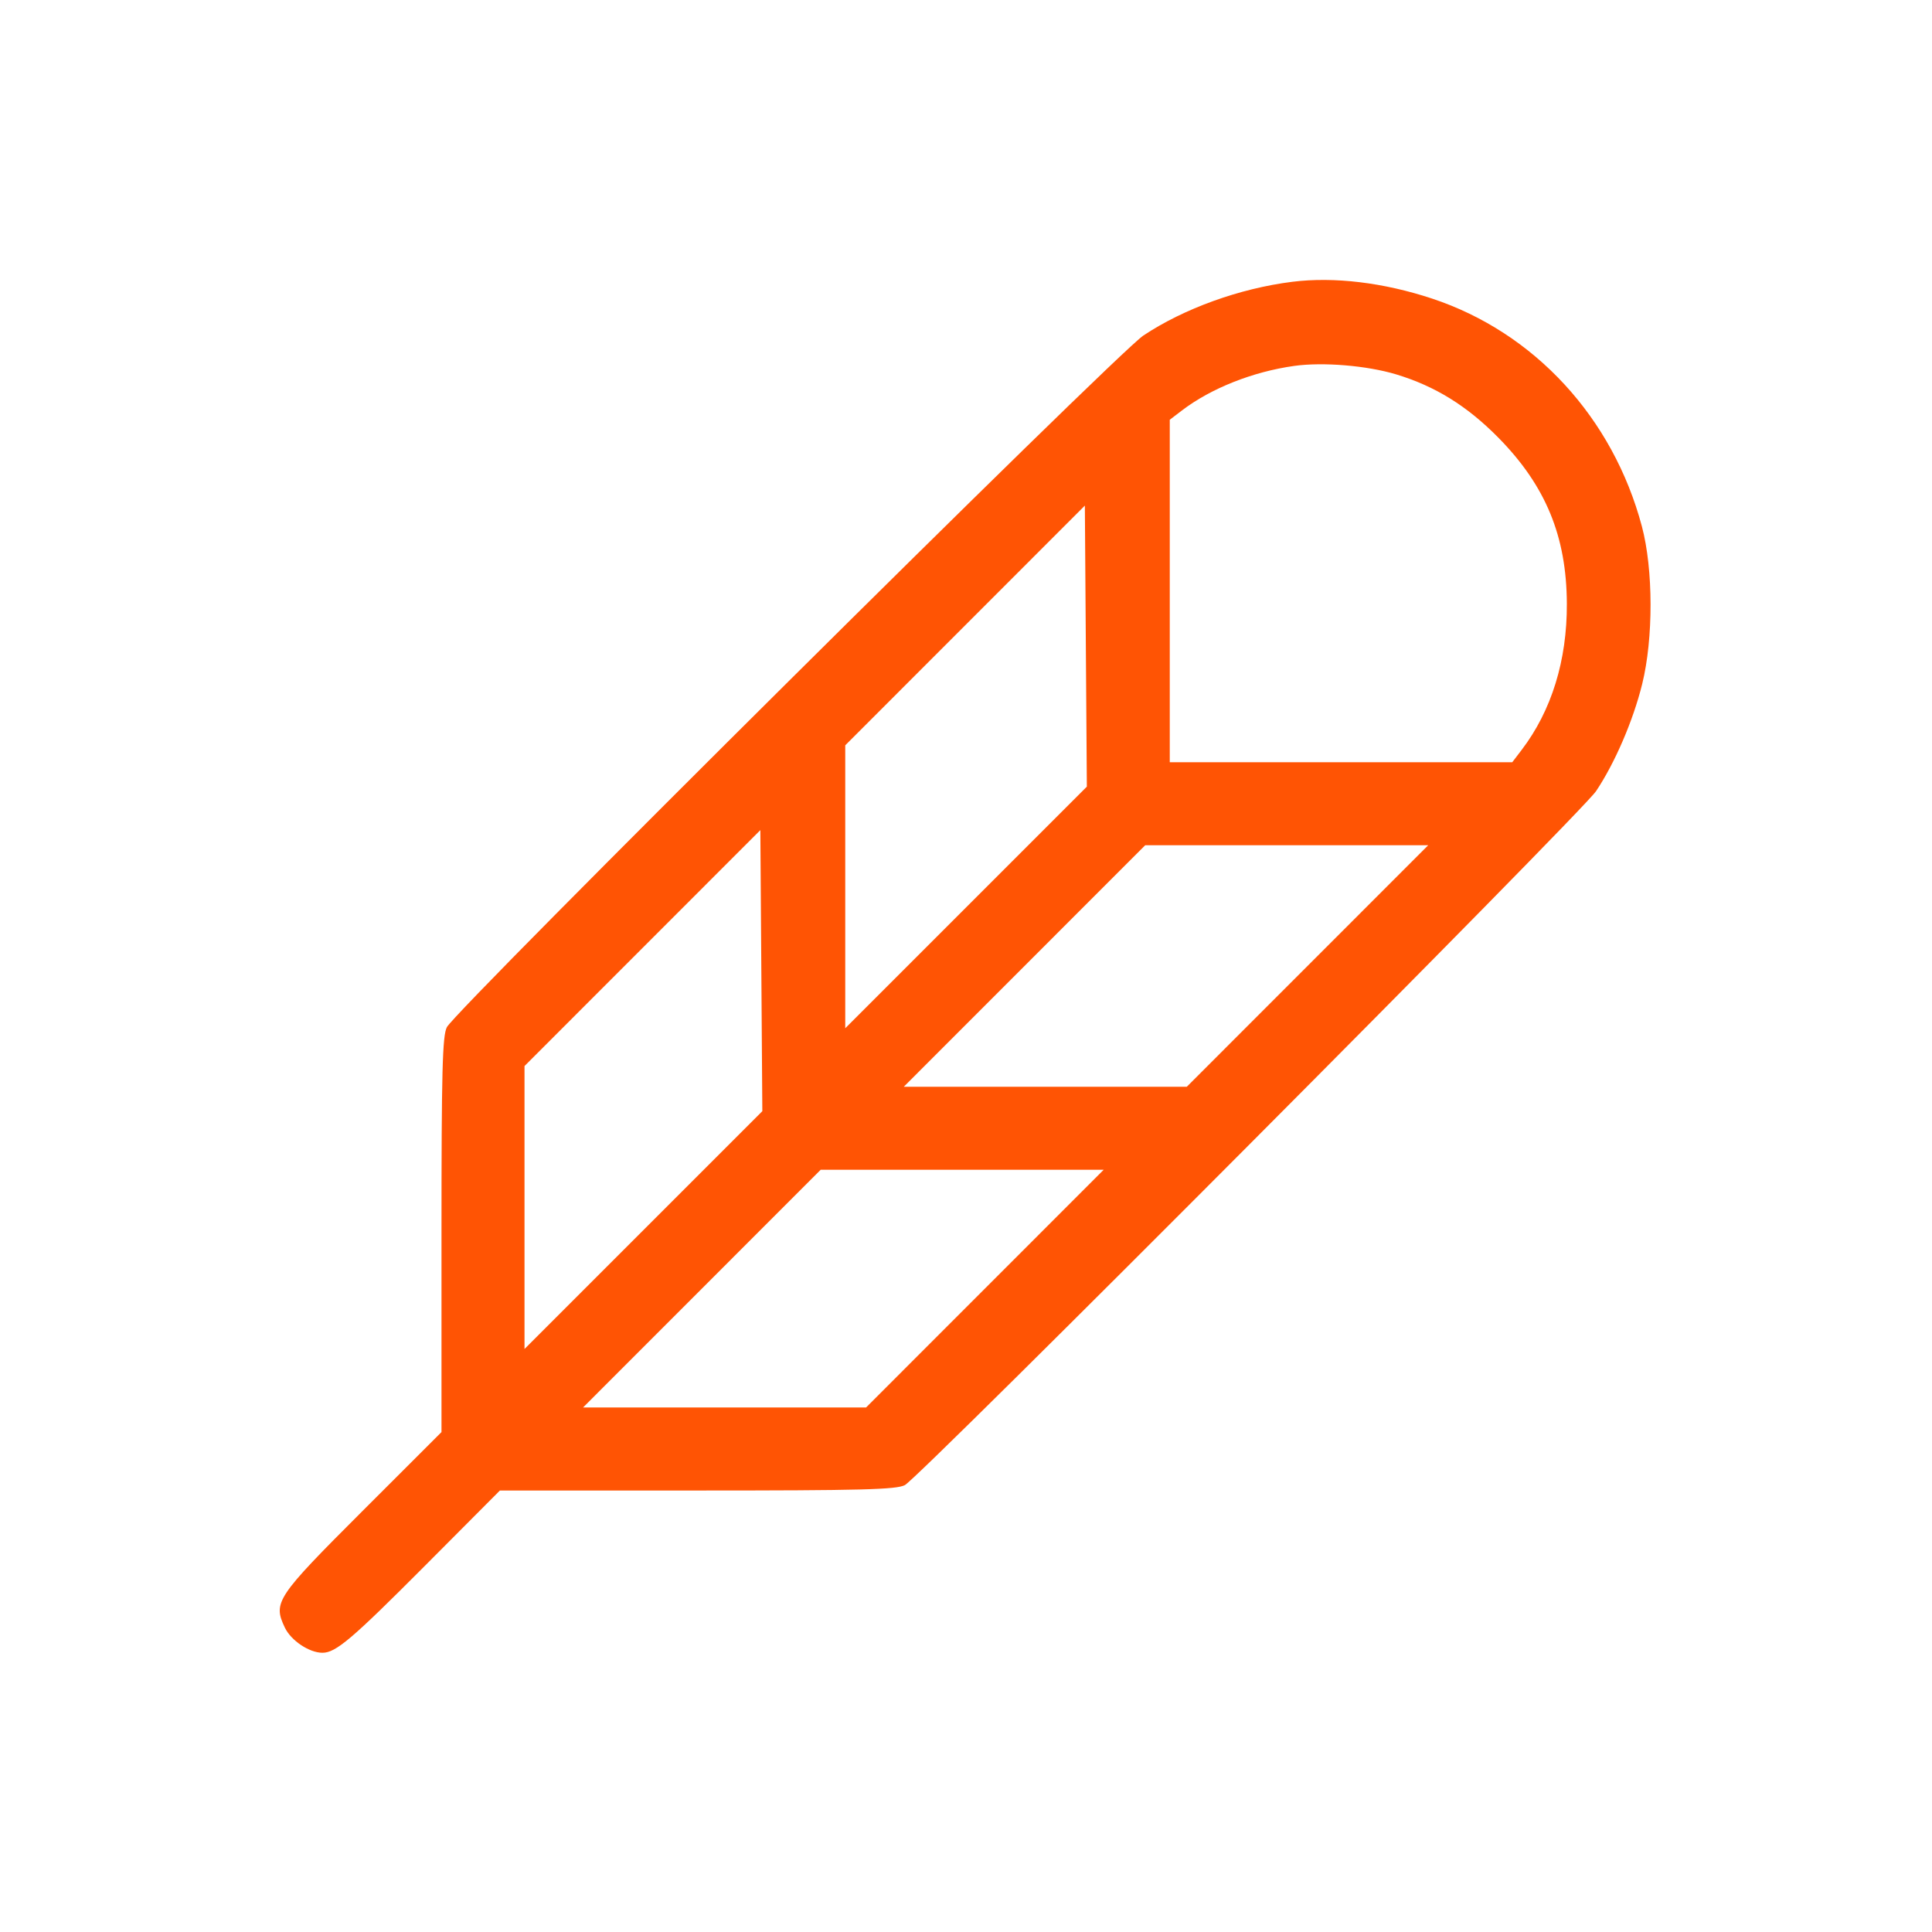
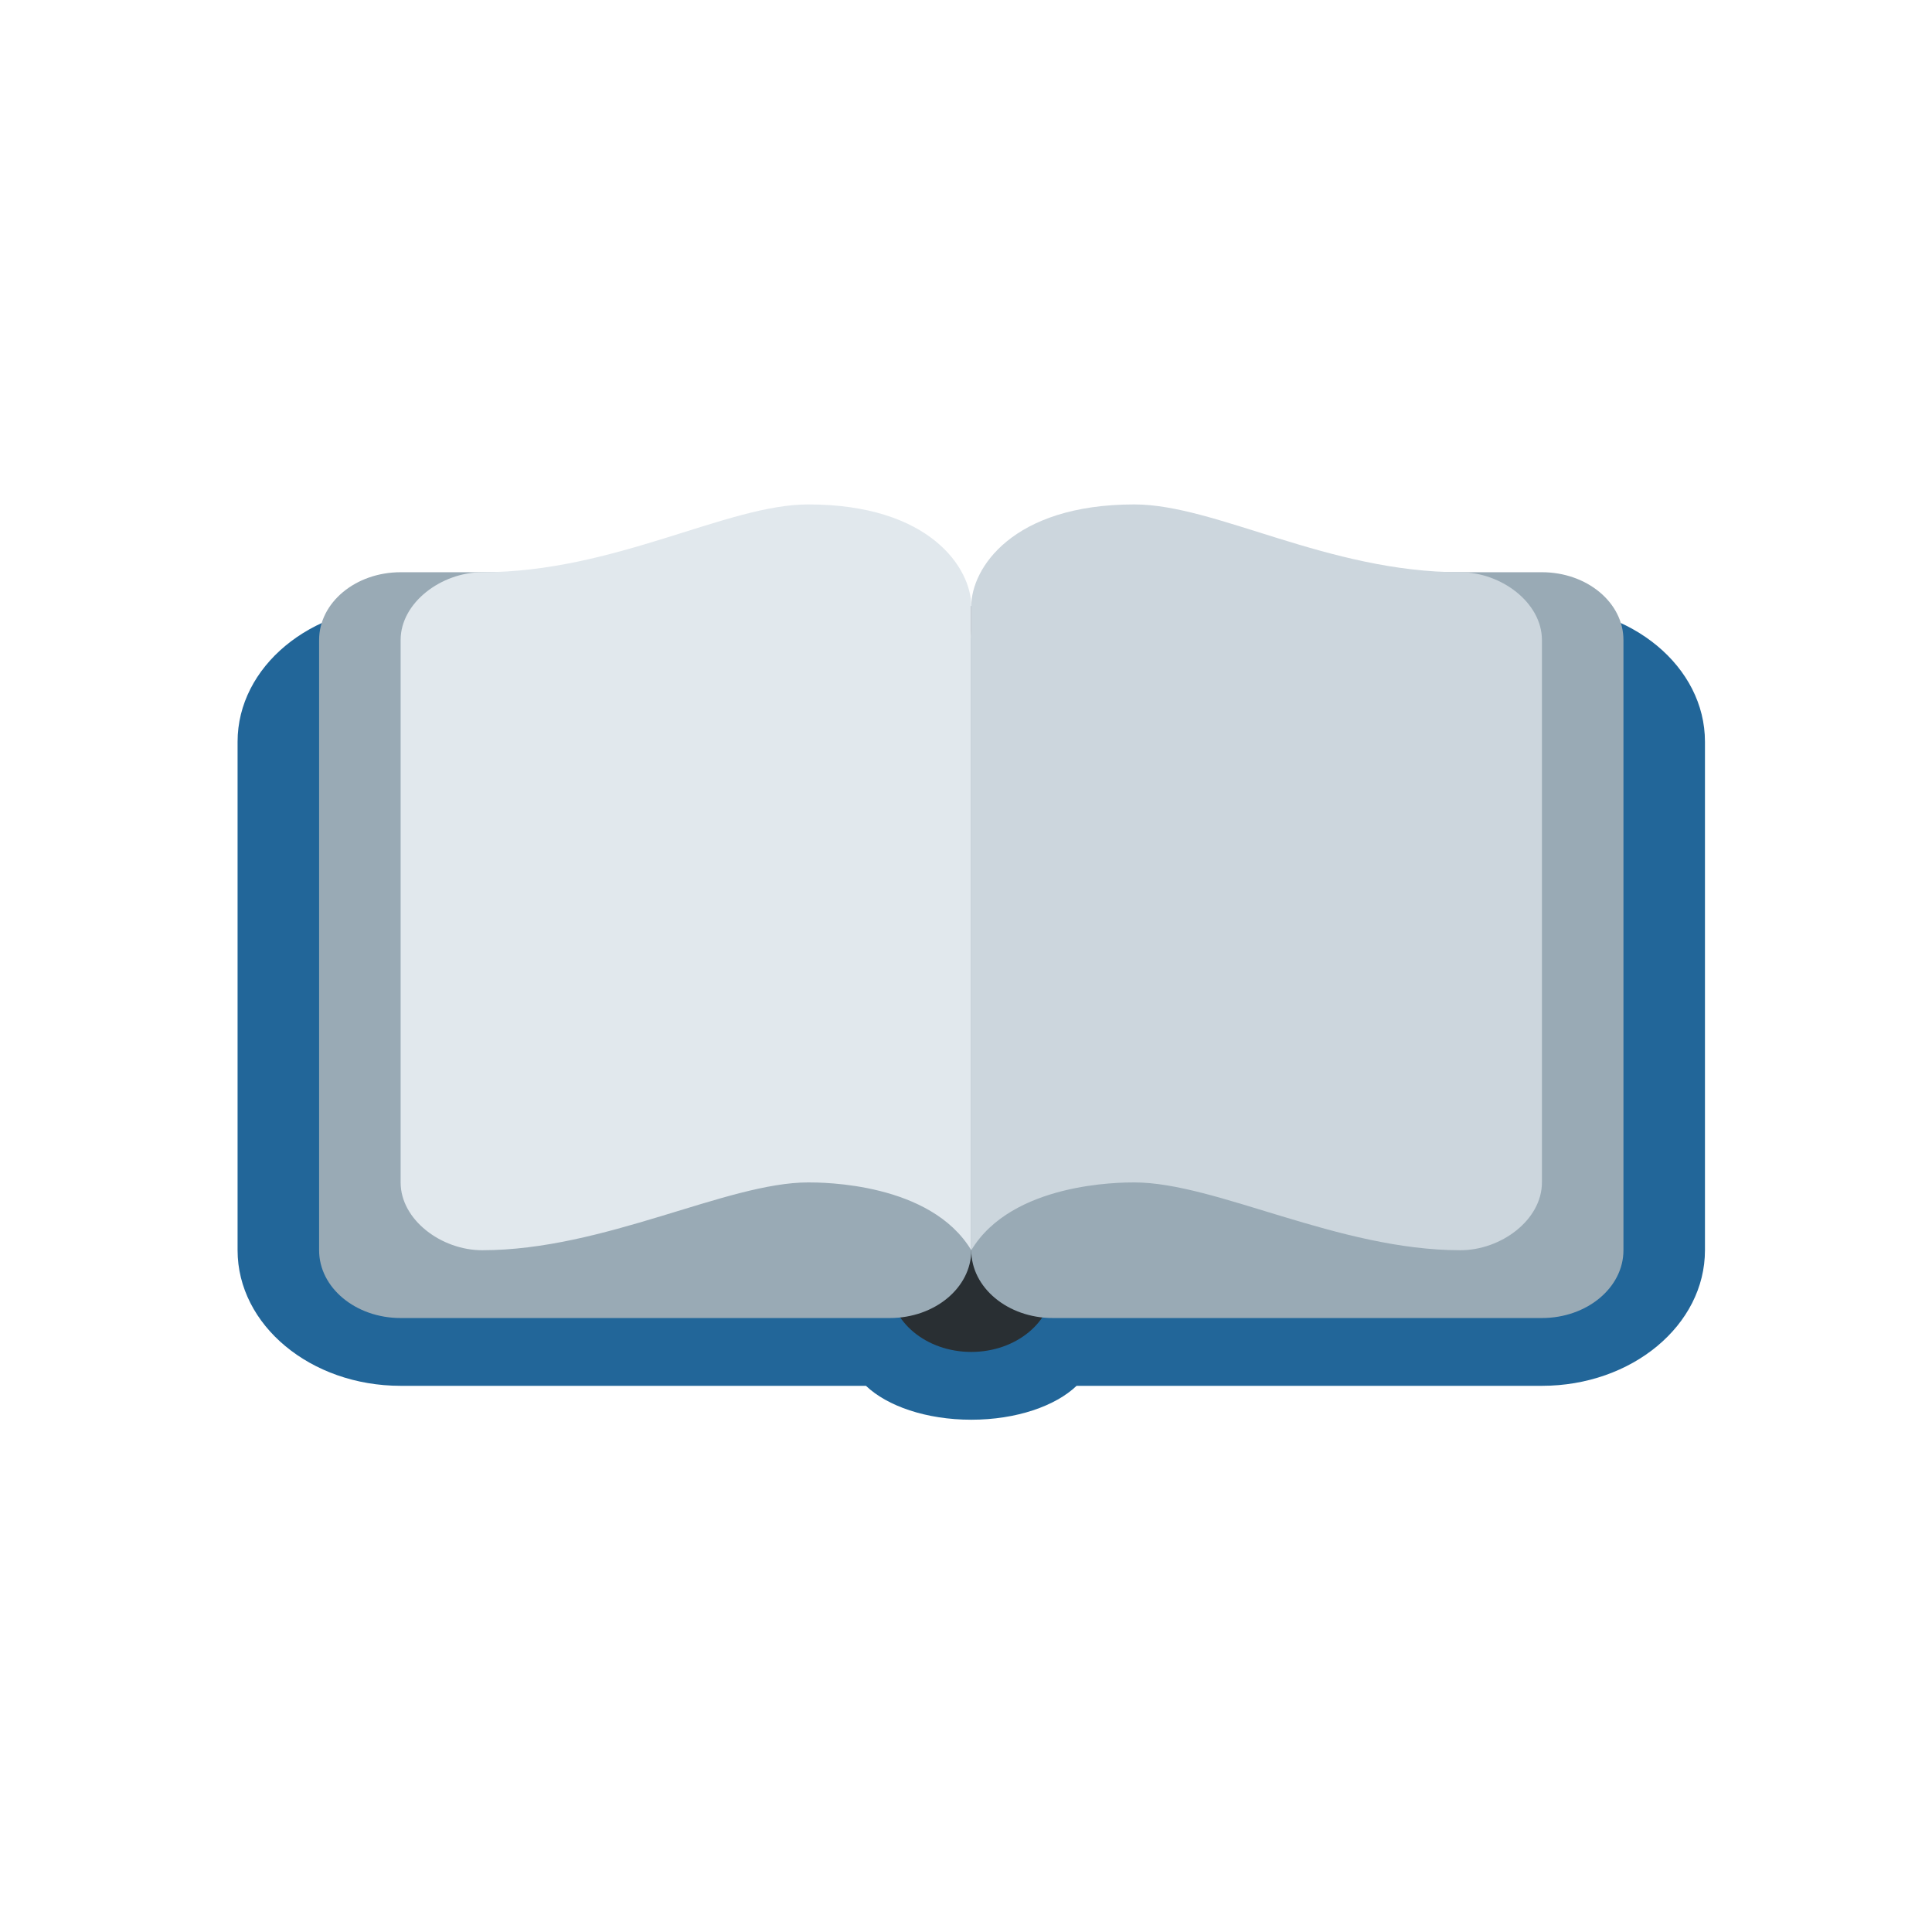
- <svg xmlns="http://www.w3.org/2000/svg" width="512" height="512" viewBox="0 0 512 512" version="1.1">
-   <path d="M 342.500 74.674 C 328.568 76.413, 313.715 81.775, 302.965 88.947 C 295.903 93.658, 121.008 267.340, 118.431 272.200 C 117.242 274.444, 117 283.750, 117 327.209 L 117 379.518 96 400.500 C 73.173 423.308, 72.301 424.618, 75.484 431.326 C 77.115 434.762, 81.950 438, 85.451 438 C 88.991 438, 93.206 434.425, 112.491 415.067 L 132.481 395 184.790 395 C 228.250 395, 237.556 394.758, 239.800 393.569 C 243.735 391.482, 419.132 215.386, 422.963 209.675 C 427.946 202.247, 432.790 191.005, 435.190 181.301 C 438.182 169.201, 438.151 150.898, 435.118 139.500 C 427.456 110.706, 406.639 88.107, 379.500 79.120 C 366.682 74.875, 353.542 73.296, 342.500 74.674 M 343 96.968 C 332.042 98.495, 320.939 102.895, 313.250 108.759 L 310 111.237 310 156.619 L 310 202 355.381 202 L 400.763 202 403.241 198.750 C 411.174 188.348, 415.292 175.040, 415.232 160 C 415.161 142.102, 409.608 128.672, 397 115.905 C 388.754 107.554, 380.287 102.320, 370 99.214 C 362.257 96.877, 350.609 95.908, 343 96.968 M 255.750 165.749 L 224 197.512 224 235.004 L 224 272.496 256.012 240.484 L 288.025 208.471 287.762 171.229 L 287.500 133.987 255.750 165.749 M 170.250 251.249 L 139 282.512 139 320.004 L 139 357.496 170.512 325.984 L 202.025 294.471 201.762 257.229 L 201.500 219.987 170.250 251.249 M 271.500 256 L 239.512 288 277.012 288 L 314.512 288 346.500 256 L 378.488 224 340.988 224 L 303.488 224 271.500 256 M 186 341.500 L 154.512 373 192.012 373 L 229.512 373 261 341.500 L 292.488 310 254.988 310 L 217.488 310 186 341.500" stroke="none" fill="#ff5404" fill-rule="evenodd" />
-   <path d="" stroke="none" fill="#fc5404" fill-rule="evenodd" />
+ <svg xmlns="http://www.w3.org/2000/svg" width="512" height="512" viewBox="0 0 512 512" version="1.1" id="svg2">
+   <defs id="defs2">
+     </defs>
+   <path d="" stroke="none" fill="#fc5404" fill-rule="evenodd" id="path2" style="display:inline" />
+   <path fill="#226699" d="M 408.626,160.63 H 106.17 a 43.208,35.935 0 0 0 -43.208,35.935 v 134.757 a 43.208,35.935 0 0 0 43.208,35.935 h 123.315 c 5.617,5.354 15.955,8.984 27.912,8.984 11.958,0 22.306,-3.629 27.912,-8.984 h 123.315 a 43.208,35.935 0 0 0 43.208,-35.935 v -134.757 a 43.208,35.935 0 0 0 -43.208,-35.935 z" id="path1" style="stroke-width:9.851" />
+   <path fill="#292f33" d="m 279.002,340.307 a 21.604,17.968 0 0 1 -43.208,0 v -161.709 a 21.604,17.968 0 0 1 43.208,0 z" id="path2-2" style="stroke-width:9.851" />
+   <path fill="#99aab5" d="m 257.398,331.323 a 21.604,17.968 0 0 1 -21.604,17.968 H 106.17 A 21.604,17.968 0 0 1 84.566,331.323 v -161.709 a 21.604,17.968 0 0 1 21.604,-17.968 h 129.624 a 21.604,17.968 0 0 1 21.604,17.968 z" id="path3" style="stroke-width:9.851" />
+   <path fill="#e1e8ed" d="m 257.398,331.323 c -10.791,-17.95 -39.503,-17.968 -43.208,-17.968 -21.604,0 -54.01,17.968 -86.416,17.968 -10.802,0 -21.604,-8.05 -21.604,-17.968 V 169.614 c 0,-9.918 10.802,-17.968 21.604,-17.968 35.16,0 64.812,-17.968 86.416,-17.968 32.406,0 43.208,17.033 43.208,26.952 z" id="path4" style="stroke-width:9.851" />
+   <path fill="#99aab5" d="m 430.23,331.323 a 21.604,17.968 0 0 1 -21.604,17.968 H 279.002 a 21.604,17.968 0 0 1 -21.604,-17.968 v -161.709 a 21.604,17.968 0 0 1 21.604,-17.968 h 129.624 a 21.604,17.968 0 0 1 21.604,17.968 z" id="path5" style="stroke-width:9.851" />
+   <path fill="#ccd6dd" d="m 257.398,331.323 c 10.791,-17.95 39.503,-17.968 43.208,-17.968 21.604,0 54.01,17.968 86.416,17.968 10.802,0 21.604,-8.05 21.604,-17.968 V 169.614 c 0,-9.918 -10.802,-17.968 -21.604,-17.968 -35.171,0 -64.812,-17.968 -86.416,-17.968 -32.406,0 -43.208,17.033 -43.208,26.952 z" id="path6" style="stroke-width:9.851" />
</svg>
